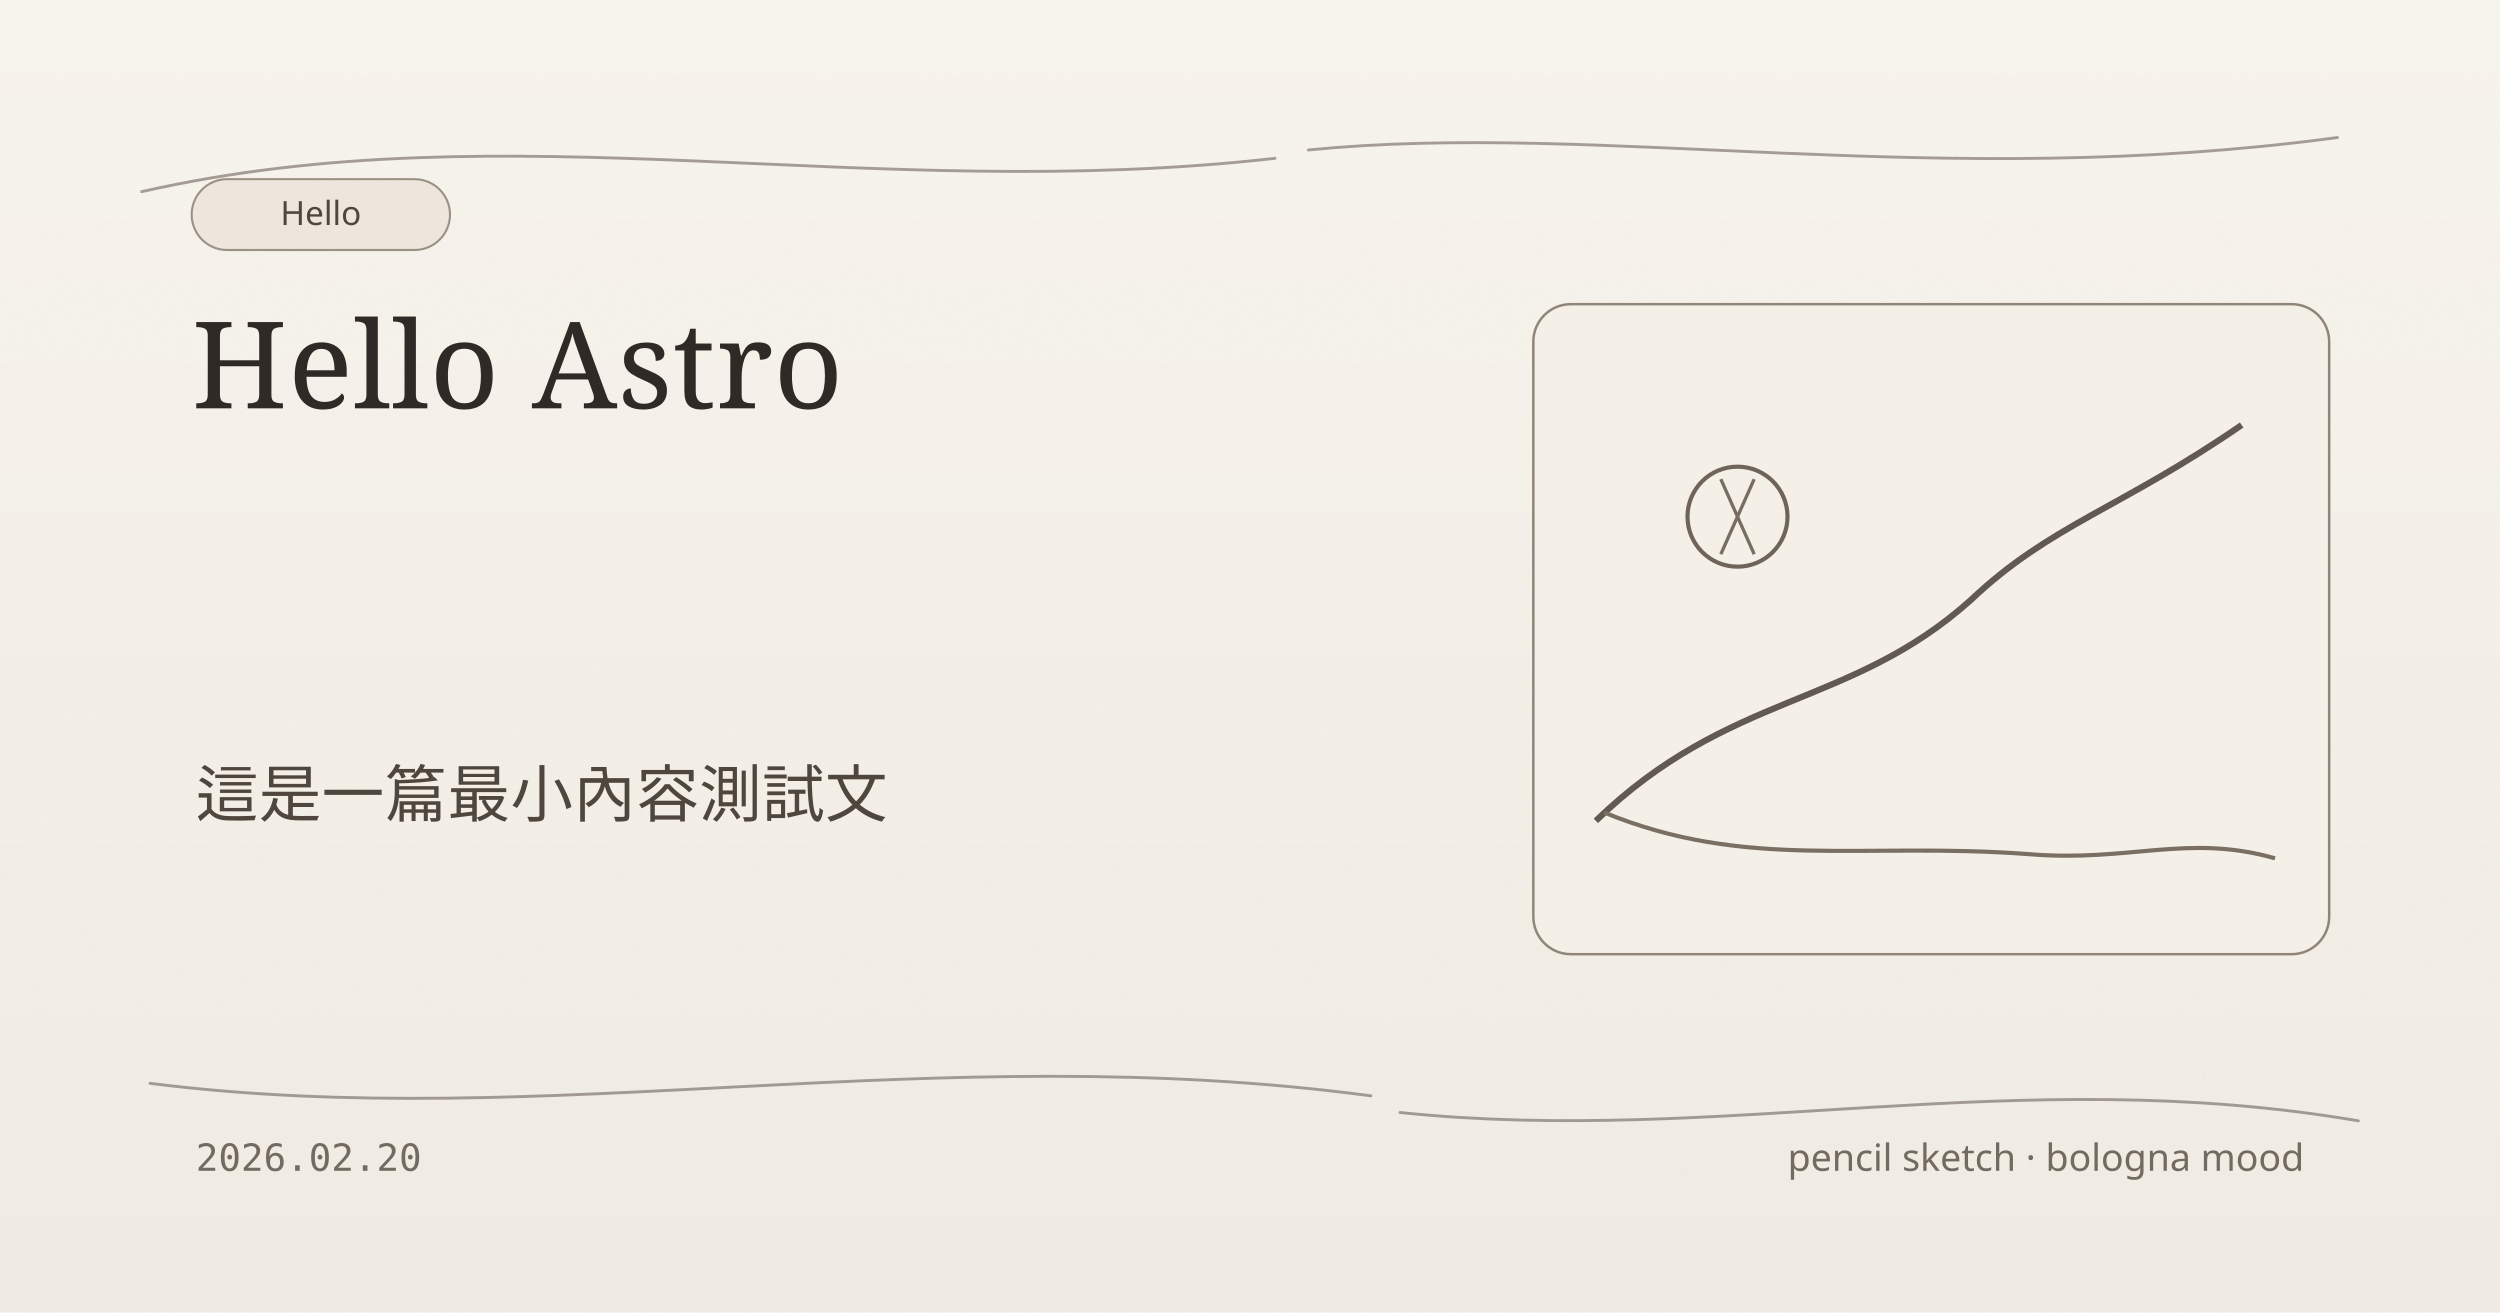
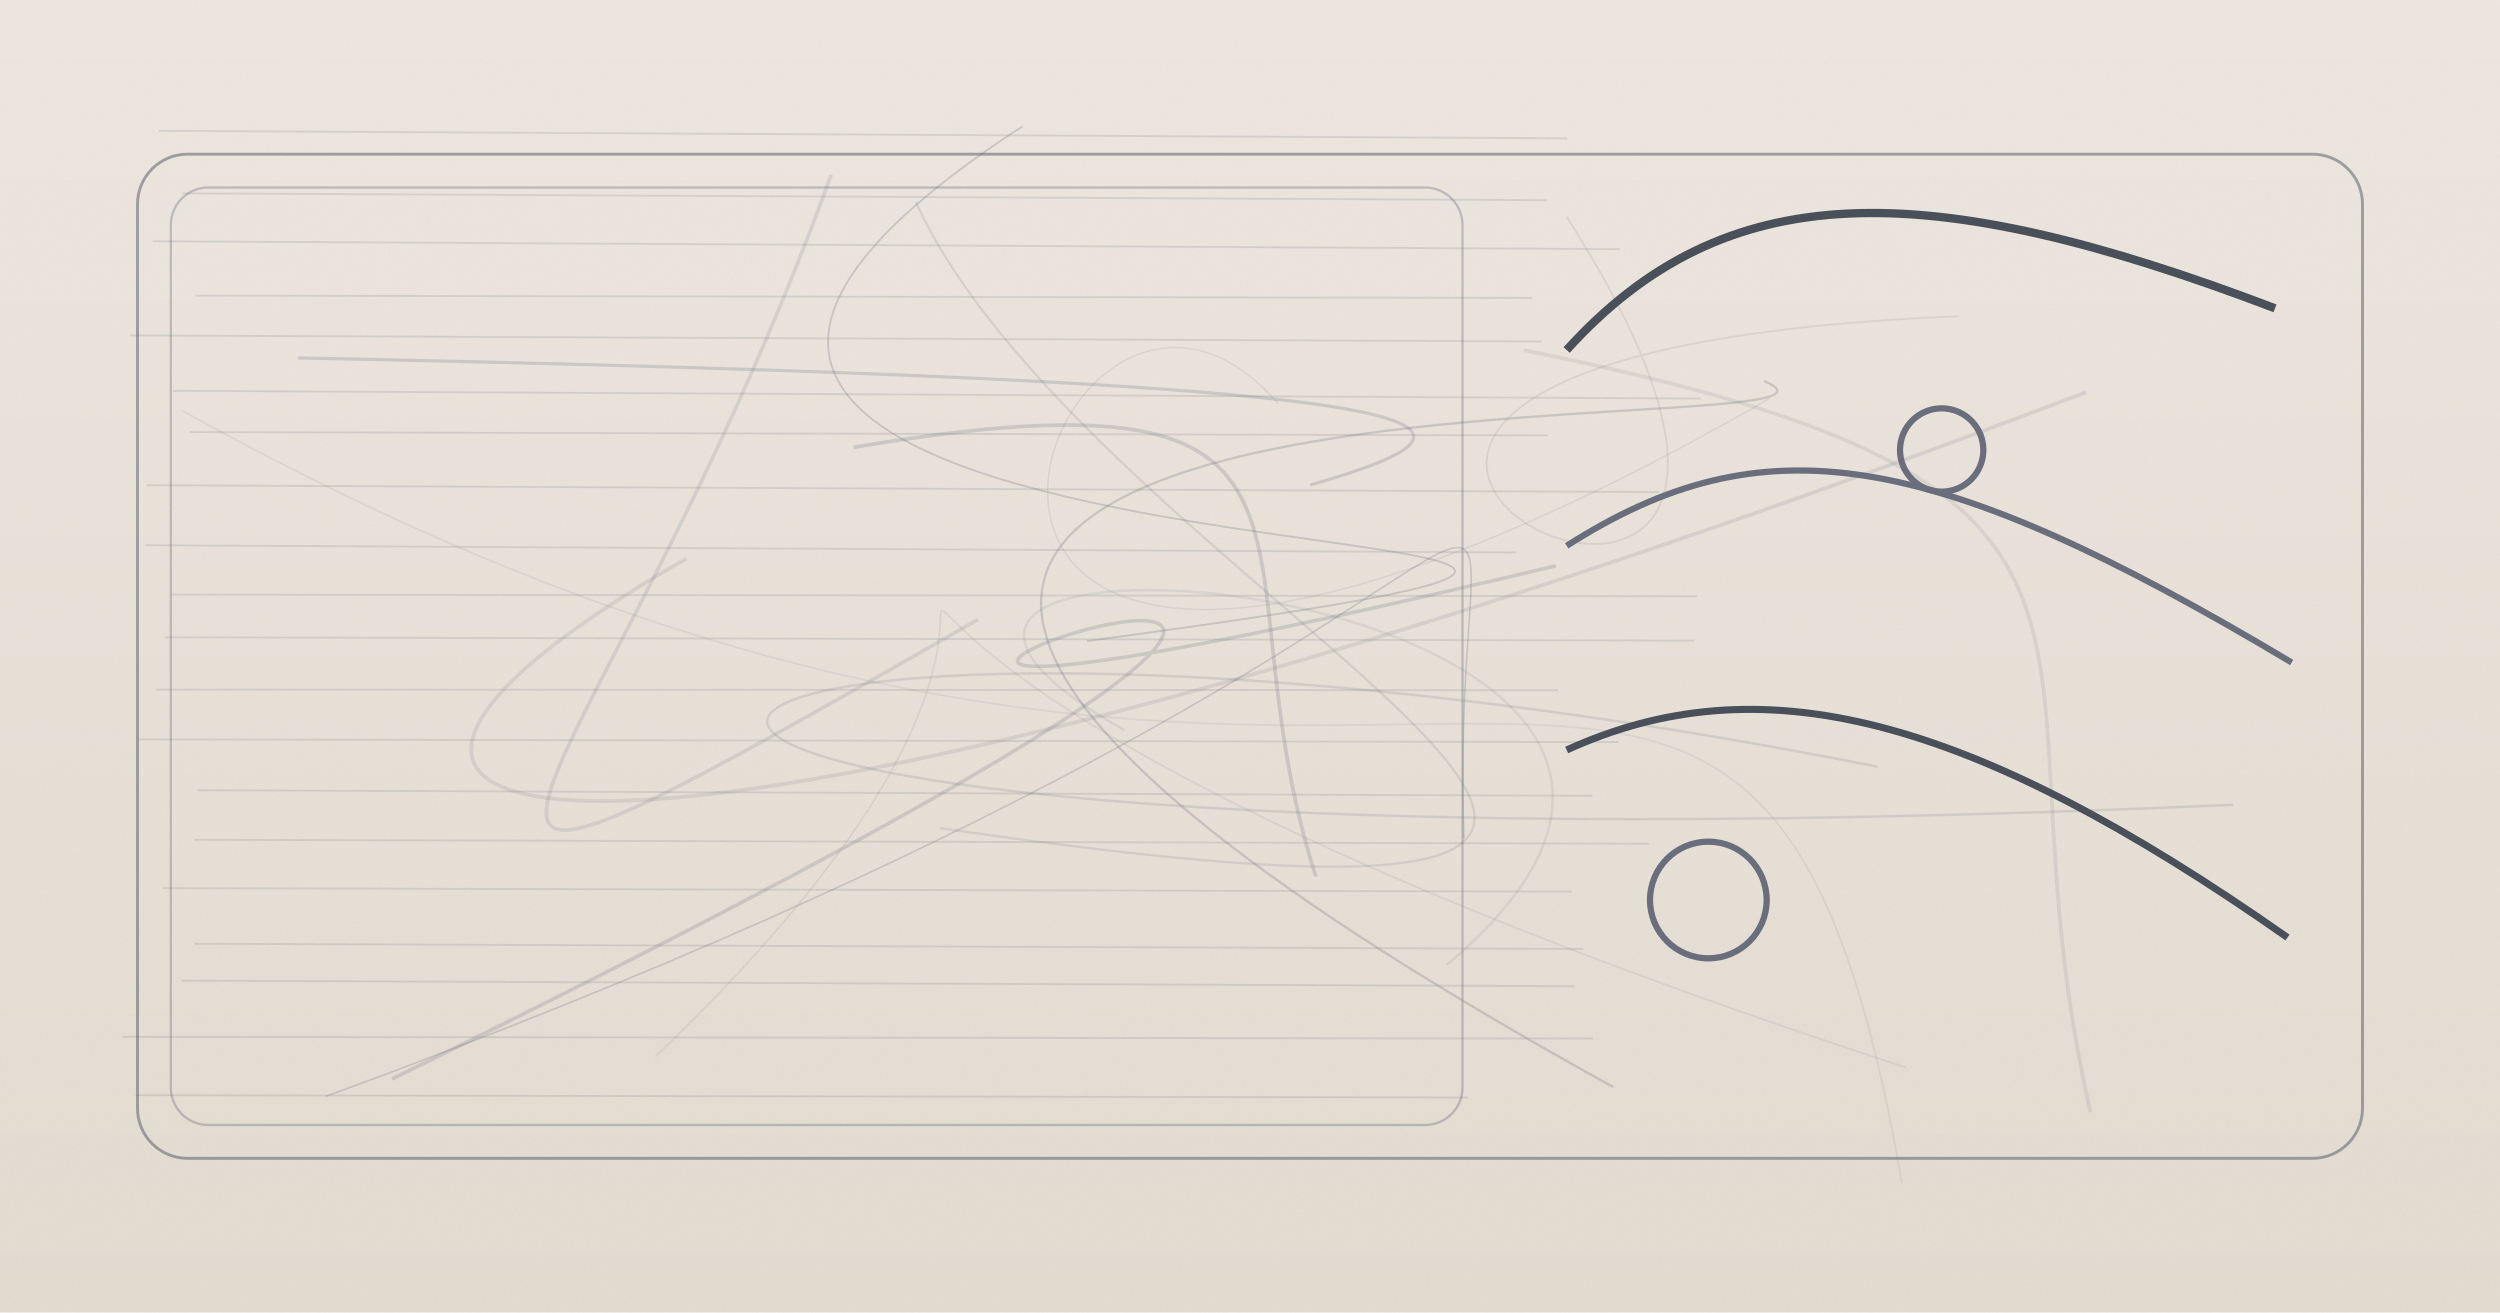
- <svg xmlns="http://www.w3.org/2000/svg" width="1200" height="630" viewBox="0 0 1200 630" role="img" aria-label="Hello Astro">
+ <svg xmlns="http://www.w3.org/2000/svg" width="1200" height="630" viewBox="0 0 1200 630" role="img" aria-label="cover image">
  <defs>
    <filter id="grain" x="-10%" y="-10%" width="120%" height="120%">
-       <feTurbulence type="fractalNoise" baseFrequency="0.9" numOctaves="2" stitchTiles="stitch" />
+       <feTurbulence type="fractalNoise" baseFrequency="0.86" numOctaves="2" stitchTiles="stitch" />
      <feColorMatrix type="saturate" values="0" />
      <feComponentTransfer>
-         <feFuncA type="table" tableValues="0 0.04" />
+         <feFuncA type="table" tableValues="0 0.045" />
      </feComponentTransfer>
    </filter>
    <linearGradient id="paper" x1="0" y1="0" x2="0" y2="1">
-       <stop offset="0%" stop-color="#f8f5ee" />
-       <stop offset="100%" stop-color="#f1ece3" />
+       <stop offset="0%" stop-color="hsl(34 27% 90%)" />
+       <stop offset="100%" stop-color="hsl(38 23% 85%)" />
    </linearGradient>
  </defs>
  <rect width="1200" height="630" fill="url(#paper)" />
  <rect width="1200" height="630" filter="url(#grain)" />
-   <g stroke="#71685f" stroke-width="1.4" fill="none" stroke-linecap="round" opacity="0.62">
-     <path d="M68 92 C244 52, 418 98, 612 76" />
-     <path d="M628 72 C768 58, 930 92, 1122 66" />
-     <path d="M72 520 C262 544, 448 498, 658 526" />
-     <path d="M672 534 C826 550, 968 510, 1132 538" />
+   <g>
+     <line x1="76.3" y1="62.8" x2="752.2" y2="66.4" stroke="hsl(227 8% 45%)" stroke-width="0.9" opacity="0.18" />
+     <line x1="87.6" y1="92.8" x2="742.5" y2="96.1" stroke="hsl(227 8% 45%)" stroke-width="0.9" opacity="0.18" />
+     <line x1="73.2" y1="115.8" x2="777.5" y2="119.6" stroke="hsl(227 8% 45%)" stroke-width="0.9" opacity="0.18" />
+     <line x1="93.8" y1="141.9" x2="735.5" y2="143.0" stroke="hsl(227 8% 45%)" stroke-width="0.9" opacity="0.18" />
+     <line x1="62.4" y1="161.0" x2="740.1" y2="163.9" stroke="hsl(227 8% 45%)" stroke-width="0.9" opacity="0.18" />
+     <line x1="83.0" y1="187.6" x2="816.3" y2="191.3" stroke="hsl(227 8% 45%)" stroke-width="0.9" opacity="0.18" />
+     <line x1="91.2" y1="207.4" x2="743.0" y2="209.0" stroke="hsl(227 8% 45%)" stroke-width="0.9" opacity="0.18" />
+     <line x1="70.5" y1="232.9" x2="796.3" y2="236.2" stroke="hsl(227 8% 45%)" stroke-width="0.9" opacity="0.18" />
+     <line x1="69.8" y1="261.7" x2="727.5" y2="265.2" stroke="hsl(227 8% 45%)" stroke-width="0.9" opacity="0.18" />
+     <line x1="82.4" y1="285.4" x2="814.6" y2="286.2" stroke="hsl(227 8% 45%)" stroke-width="0.9" opacity="0.18" />
+     <line x1="79.1" y1="305.9" x2="813.2" y2="307.5" stroke="hsl(227 8% 45%)" stroke-width="0.9" opacity="0.18" />
+     <line x1="74.9" y1="331.0" x2="747.9" y2="331.3" stroke="hsl(227 8% 45%)" stroke-width="0.9" opacity="0.18" />
+     <line x1="66.6" y1="354.9" x2="776.8" y2="356.2" stroke="hsl(227 8% 45%)" stroke-width="0.9" opacity="0.18" />
+     <line x1="94.7" y1="379.3" x2="764.4" y2="382.0" stroke="hsl(227 8% 45%)" stroke-width="0.9" opacity="0.18" />
+     <line x1="93.2" y1="403.1" x2="791.5" y2="405.0" stroke="hsl(227 8% 45%)" stroke-width="0.9" opacity="0.18" />
+     <line x1="78.2" y1="426.3" x2="754.4" y2="428.0" stroke="hsl(227 8% 45%)" stroke-width="0.9" opacity="0.18" />
+     <line x1="93.2" y1="453.0" x2="760.0" y2="455.5" stroke="hsl(227 8% 45%)" stroke-width="0.9" opacity="0.18" />
+     <line x1="87.2" y1="470.7" x2="756.0" y2="473.4" stroke="hsl(227 8% 45%)" stroke-width="0.9" opacity="0.18" />
+     <line x1="58.8" y1="497.7" x2="764.6" y2="498.5" stroke="hsl(227 8% 45%)" stroke-width="0.9" opacity="0.18" />
+     <line x1="65.1" y1="525.7" x2="704.6" y2="526.8" stroke="hsl(227 8% 45%)" stroke-width="0.9" opacity="0.18" />
  </g>
-   <g opacity="0.2" stroke="#7d7268" stroke-width="1">
-     <line x1="760" y1="172" x2="1098" y2="172" />
-     <line x1="760" y1="196" x2="1098" y2="196" />
-     <line x1="760" y1="220" x2="1098" y2="220" />
-     <line x1="760" y1="244" x2="1098" y2="244" />
-     <line x1="760" y1="268" x2="1098" y2="268" />
-     <line x1="760" y1="292" x2="1098" y2="292" />
+   <g>
+     <path d="M 694.4 463.2 C 917.3 275.6, 323.2 228.8, 539.9 350.5" fill="none" stroke="hsl(227 8% 45%)" stroke-width="1.26" opacity="0.12" />
+     <path d="M 156.3 526.3 C 816.2 285.0, 693.4 140.3, 702.7 402.6" fill="none" stroke="hsl(227 8% 45%)" stroke-width="0.80" opacity="0.26" />
+     <path d="M 915.2 512.5 C 147.7 262.0, 653.4 183.2, 314.8 507.0" fill="none" stroke="hsl(227 8% 45%)" stroke-width="0.88" opacity="0.12" />
+     <path d="M 439.6 97.0 C 528.2 291.1, 989.0 476.1, 451.3 397.5" fill="none" stroke="hsl(227 8% 45%)" stroke-width="1.10" opacity="0.17" />
+     <path d="M 849.4 191.3 C 357.6 473.7, 499.6 61.7, 613.4 193.7" fill="none" stroke="hsl(227 8% 45%)" stroke-width="0.74" opacity="0.13" />
+     <path d="M 631.6 420.7 C 580.6 261.3, 665.1 171.9, 409.7 214.7" fill="none" stroke="hsl(227 8% 45%)" stroke-width="1.80" opacity="0.23" />
+     <path d="M 521.8 307.7 C 1078.9 232.8, 104.6 311.2, 490.7 60.7" fill="none" stroke="hsl(227 8% 45%)" stroke-width="0.89" opacity="0.27" />
+     <path d="M 1071.9 386.3 C 68.4 430.8, 256.0 240.3, 901.2 368.0" fill="none" stroke="hsl(227 8% 45%)" stroke-width="1.20" opacity="0.18" />
+     <path d="M 1003.4 533.9 C 950.6 302.0, 1061.7 234.7, 731.4 168.1" fill="none" stroke="hsl(227 8% 45%)" stroke-width="1.82" opacity="0.13" />
+     <path d="M 940.2 151.8 C 441.9 172.0, 950.8 414.8, 752.0 104.1" fill="none" stroke="hsl(227 8% 45%)" stroke-width="0.92" opacity="0.14" />
+     <path d="M 399.0 83.9 C 285.8 395.7, 128.1 492.9, 469.5 297.3" fill="none" stroke="hsl(227 8% 45%)" stroke-width="1.76" opacity="0.17" />
+     <path d="M 628.9 232.8 C 738.0 201.7, 704.6 183.1, 143.0 171.8" fill="none" stroke="hsl(227 8% 45%)" stroke-width="1.53" opacity="0.24" />
+     <path d="M 746.8 271.6 C 73.3 432.2, 1030.9 104.5, 188.2 517.9" fill="none" stroke="hsl(227 8% 45%)" stroke-width="1.75" opacity="0.22" />
+     <path d="M 1001.3 188.3 C 285.7 459.5, 75.7 413.1, 329.5 268.1" fill="none" stroke="hsl(227 8% 45%)" stroke-width="1.85" opacity="0.15" />
+     <path d="M 87.6 197.2 C 679.2 525.9, 840.2 145.6, 912.9 568.0" fill="none" stroke="hsl(227 8% 45%)" stroke-width="0.87" opacity="0.11" />
+     <path d="M 774.4 521.8 C 78.8 138.4, 934.5 219.6, 846.7 182.9" fill="none" stroke="hsl(227 8% 45%)" stroke-width="1.14" opacity="0.26" />
  </g>
-   <g transform="translate(736,146)">
-     <rect x="0" y="0" width="382" height="312" rx="18" fill="#f5f0e7" stroke="#8f8579" stroke-width="1.2" />
-     <path d="M30 248 C94 186, 152 194, 210 142 C248 106, 282 98, 340 58" stroke="#625a52" stroke-width="3" fill="none" />
-     <path d="M34 244 C102 272, 158 258, 238 264 C286 268, 314 254, 356 266" stroke="#7a6f63" stroke-width="2" fill="none" />
-     <circle cx="98" cy="102" r="24" stroke="#6e6459" stroke-width="2" fill="none" />
-     <path d="M90 84 L106 120 M106 84 L90 120" stroke="#786d61" stroke-width="1.6" />
+   <g>
+     <rect x="66" y="74" width="1068" height="482" rx="24" fill="none" stroke="hsl(216 10% 32%)" stroke-width="1.4" opacity="0.48" />
+     <rect x="82" y="90" width="620" height="450" rx="18" fill="none" stroke="hsl(227 8% 45%)" stroke-width="1.1" opacity="0.36" />
  </g>
-   <g transform="translate(92,86)">
-     <rect x="0" y="0" width="124" height="34" rx="17" fill="#ece6dc" stroke="#9a9084" stroke-width="1" />
-     <text x="62" y="22" text-anchor="middle" font-size="16" font-family="'Noto Sans TC', 'PingFang TC', sans-serif" fill="#4f463e">Hello</text>
+   <g>
+     <path d="M752 168 C828 84 924 84 1092 148" fill="none" stroke="hsl(216 10% 32%)" stroke-width="4" />
+     <path d="M752 262 C846 202 926 214 1100 318" fill="none" stroke="hsl(227 8% 45%)" stroke-width="3" />
+     <path d="M752 360 C844 318 944 342 1098 450" fill="none" stroke="hsl(216 10% 32%)" stroke-width="3.4" />
+     <circle cx="820" cy="432" r="28" fill="none" stroke="hsl(227 8% 45%)" stroke-width="3" />
+     <circle cx="932" cy="216" r="20" fill="none" stroke="hsl(227 8% 45%)" stroke-width="3" />
  </g>
-   <text x="92" y="196" font-size="58" font-family="'Noto Serif TC', 'PingFang TC', serif" fill="#2f2a25" letter-spacing="0.3">
-     <tspan x="92" dy="0">Hello Astro</tspan>
-   </text>
-   <text x="94" y="392" font-size="30" font-family="'Noto Sans TC', 'PingFang TC', sans-serif" fill="#4f463e" letter-spacing="0.2">
-     <tspan x="94" dy="0">這是一篇最小內容測試文</tspan>
-   </text>
-   <text x="94" y="562" font-size="18" font-family="'JetBrains Mono', monospace" fill="#655d54" opacity="0.9">2026.02.20</text>
-   <text x="1106" y="562" text-anchor="end" font-size="18" font-family="'Noto Sans TC', sans-serif" fill="#655d54" opacity="0.9">pencil sketch · bologna mood</text>
</svg>
